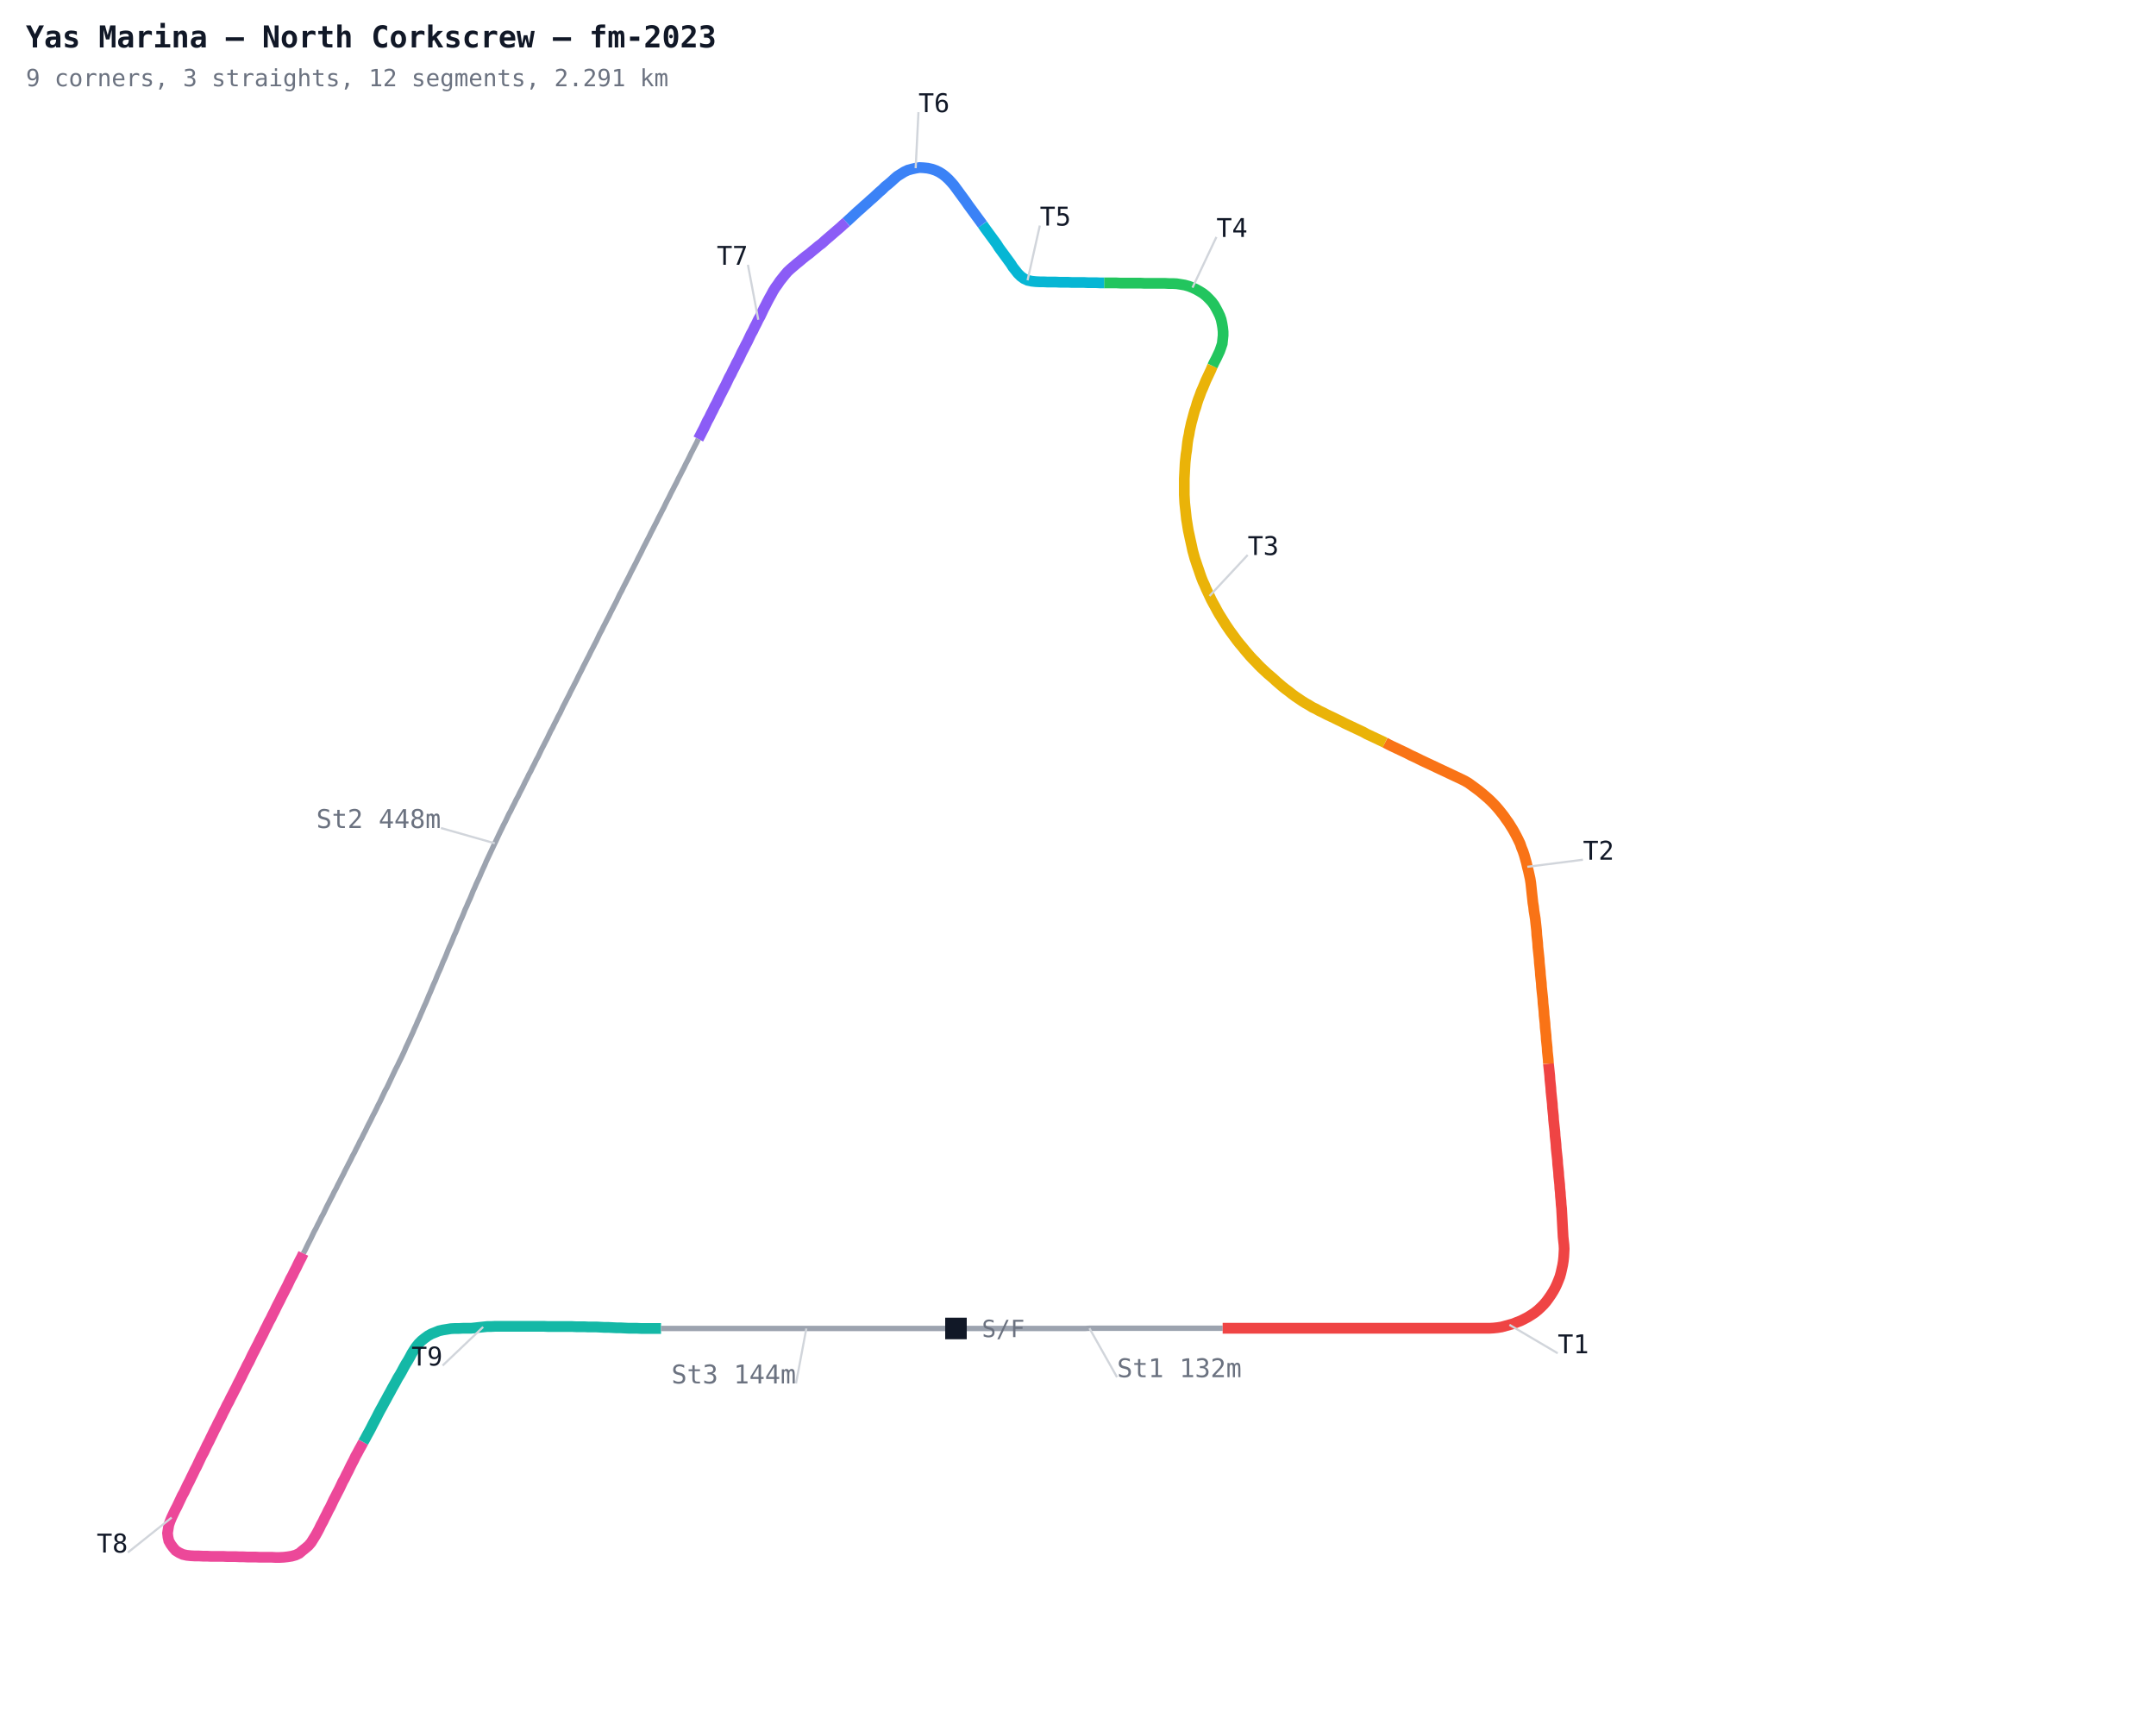
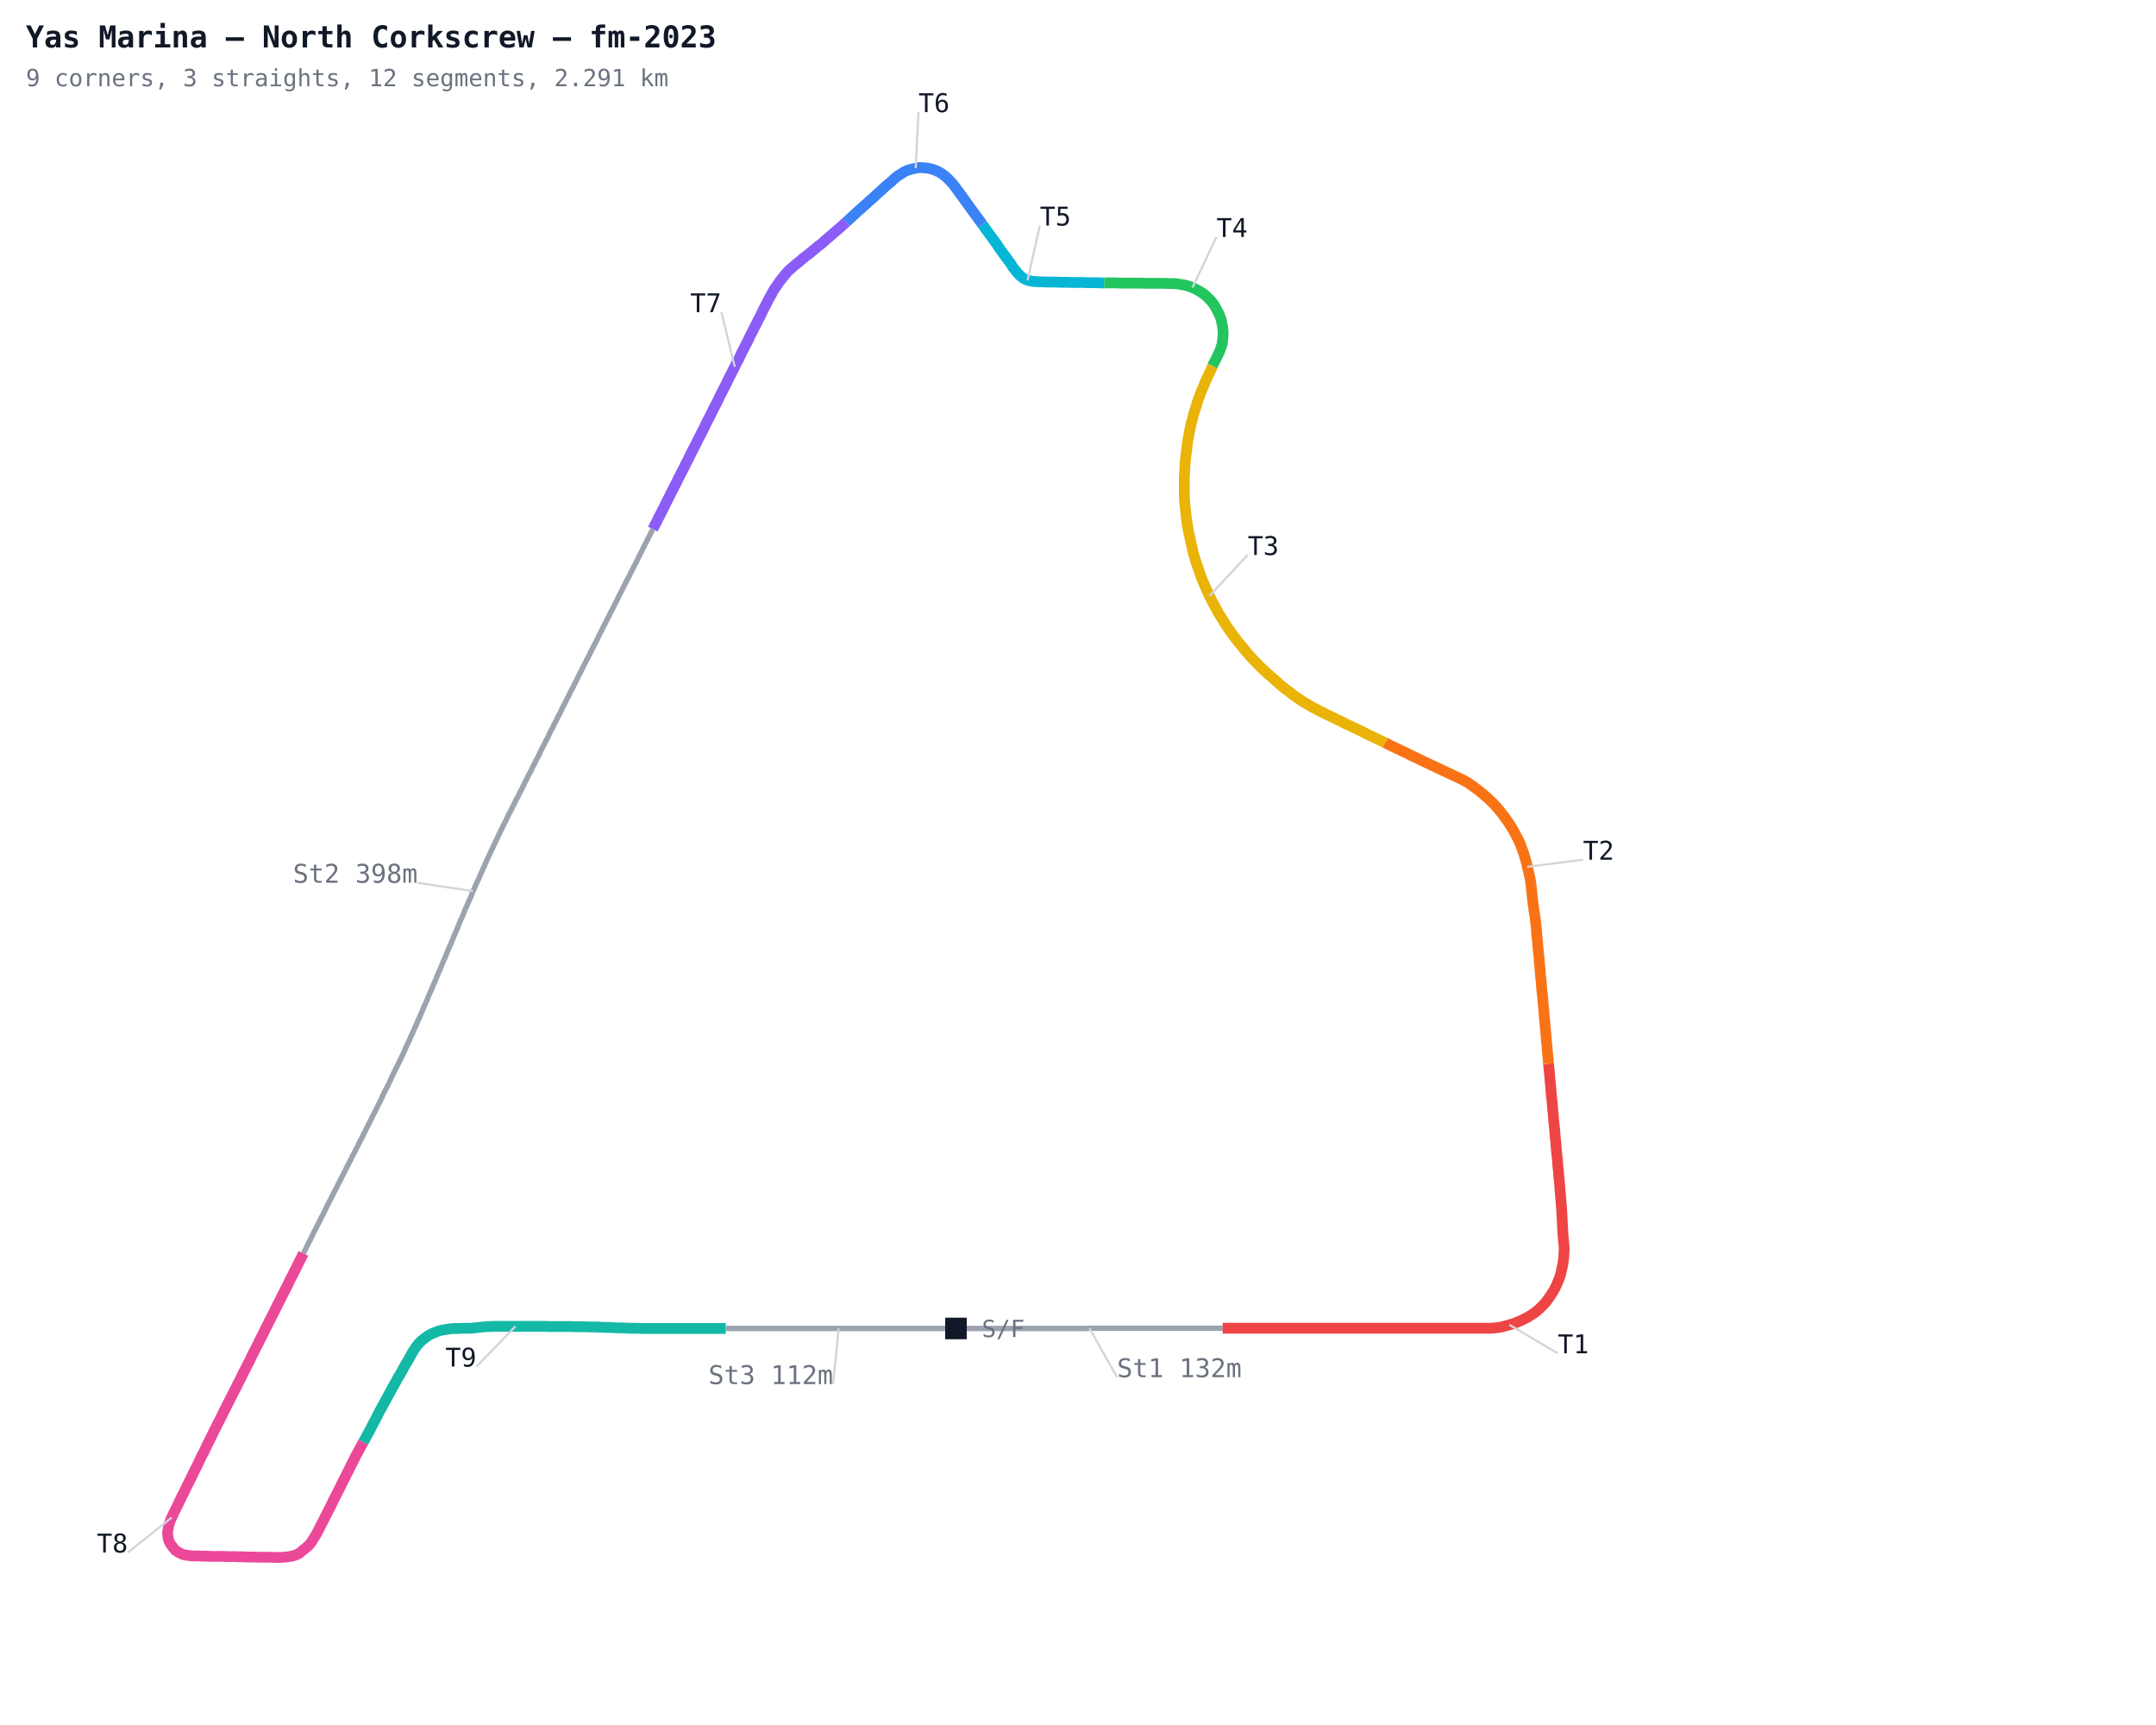
<svg xmlns="http://www.w3.org/2000/svg" width="1000" height="800" viewBox="0 0 1000 800">
  <defs>
    <style>
      .name { font-family: monospace; font-size: 12px; }
      .sector { font-family: monospace; font-size: 12px; fill: #7c3aed; font-weight: bold; }
      .title { font-family: monospace; font-size: 14px; fill: #111827; font-weight: bold; }
      .sub { font-family: monospace; font-size: 11px; fill: #6b7280; }
    </style>
  </defs>
  <rect width="1000" height="800" fill="#ffffff" />
  <polyline fill="none" stroke="#9ca3af" stroke-width="2.5" points="443.4,616.1 445.3,616.1 447.2,616.1 449.0,616.1 450.9,616.1 452.8,616.1 454.7,616.1 456.5,616.1 458.4,616.1 460.3,616.1 462.2,616.1 464.0,616.1 465.9,616.1 467.8,616.1 469.7,616.1 471.5,616.1 473.4,616.1 475.3,616.1 477.2,616.1 479.0,616.1 480.9,616.1 482.8,616.1 484.7,616.1 486.5,616.1 488.4,616.1 490.3,616.1 492.2,616.1 494.0,616.1 495.9,616.1 497.8,616.1 499.7,616.1 501.5,616.1 503.4,616.1 505.3,616.0 507.2,616.0 509.0,616.0 510.9,616.0 512.8,616.0 514.6,616.0 516.5,616.0 518.4,616.0 520.3,616.0 522.1,616.0 524.0,616.0 525.9,616.0 527.8,616.0 529.6,616.0 531.5,616.0 533.4,616.0 535.3,616.0 537.1,616.0 539.0,616.0 540.9,616.0 542.8,616.0 544.6,616.0 546.5,616.0 548.4,616.0 550.3,616.0 552.1,616.0 554.0,616.0 555.9,616.0 557.8,616.0 559.6,616.0 561.5,616.0 563.4,616.0 565.3,616.0 567.1,616.0" />
  <polyline fill="none" stroke="#ef4444" stroke-width="5" points="567.1,616.0 569.0,616.0 570.9,616.0 572.8,616.0 574.6,616.0 576.5,616.0 578.4,616.0 580.3,616.0 582.1,616.0 584.0,616.0 585.9,616.0 587.8,616.0 589.6,616.0 591.5,616.0 593.4,616.0 595.3,616.0 597.1,616.0 599.0,616.0 600.9,616.0 602.8,616.0 604.6,616.0 606.5,616.0 608.4,616.0 610.3,616.0 612.1,616.0 614.0,616.0 615.9,616.0 617.8,616.0 619.6,616.0 621.5,616.0 623.4,616.0 625.3,616.0 627.1,616.0 629.0,616.0 630.9,616.0 632.8,616.0 634.6,616.0 636.5,616.0 638.4,616.0 640.3,616.0 642.1,616.0 644.0,616.0 645.9,616.0 647.8,616.0 649.6,616.0 651.5,616.0 653.4,616.0 655.3,616.0 657.1,616.0 659.0,616.0 660.9,616.0 662.7,616.0 664.6,616.0 666.5,616.0 668.4,616.0 670.2,616.0 672.1,616.0 674.0,616.0 675.9,616.0 677.7,616.0 679.6,616.0 681.5,616.0 683.4,616.0 685.2,616.0 687.1,616.0 689.0,616.0 690.9,616.0 692.7,615.9 694.6,615.7 696.5,615.4 698.3,614.9 700.1,614.4 701.9,613.9 703.6,613.2 705.4,612.5 707.0,611.7 708.7,610.8 710.3,609.8 711.8,608.8 713.3,607.6 714.7,606.3 716.0,605.0 717.2,603.6 718.3,602.1 719.4,600.5 720.4,598.9 721.3,597.3 722.1,595.6 722.8,593.9 723.5,592.1 724.0,590.3 724.4,588.5 724.8,586.7 725.1,584.8 725.3,582.9 725.4,581.1 725.5,579.2 725.4,577.3 725.2,575.5 725.0,573.6 724.9,571.7 724.8,569.9 724.7,568.0 724.6,566.1 724.5,564.2 724.4,562.4 724.3,560.5 724.1,558.6 724.0,556.8 723.8,554.9 723.7,553.0 723.5,551.2 723.4,549.3 723.2,547.4 723.0,545.6 722.9,543.7 722.7,541.8 722.5,540.0 722.4,538.1 722.2,536.2 722.0,534.4 721.8,532.5 721.7,530.6 721.5,528.7 721.3,526.9 721.2,525.0 721.0,523.1 720.8,521.3 720.6,519.4 720.5,517.5 720.3,515.7 720.1,513.8 720.0,511.9 719.8,510.1 719.6,508.2 719.4,506.3 719.3,504.5 719.1,502.6 718.9,500.7 718.8,498.9 718.6,497.0 718.4,495.1 718.2,493.3" />
  <polyline fill="none" stroke="#f97316" stroke-width="5" points="718.2,493.3 718.1,491.4 717.9,489.5 717.7,487.7 717.6,485.8 717.4,483.9 717.2,482.1 717.1,480.2 716.9,478.3 716.7,476.5 716.6,474.6 716.4,472.7 716.2,470.9 716.1,469.0 715.9,467.1 715.7,465.3 715.6,463.4 715.4,461.5 715.2,459.7 715.0,457.8 714.9,455.9 714.7,454.1 714.5,452.2 714.4,450.4 714.2,448.5 714.0,446.6 713.9,444.8 713.7,442.9 713.5,441.0 713.3,439.2 713.2,437.3 713.0,435.4 712.8,433.6 712.7,431.7 712.5,429.8 712.3,428.0 712.1,426.1 711.8,424.2 711.5,422.4 711.3,420.5 711.0,418.7 710.8,416.8 710.6,415.0 710.4,413.1 710.2,411.2 710.0,409.4 709.7,407.5 709.3,405.7 708.9,403.9 708.4,402.0 708.0,400.2 707.5,398.4 707.0,396.6 706.4,394.8 705.7,393.1 705.1,391.3 704.3,389.6 703.5,388.0 702.6,386.3 701.7,384.7 700.7,383.1 699.7,381.5 698.6,380.0 697.5,378.4 696.4,377.0 695.2,375.5 694.0,374.1 692.7,372.7 691.4,371.4 690.0,370.1 688.6,368.9 687.2,367.7 685.7,366.5 684.2,365.4 682.7,364.3 681.2,363.2 679.5,362.2 677.9,361.4 676.2,360.6 674.5,359.8 672.8,359.0 671.1,358.2 669.4,357.4 667.7,356.6 666.0,355.8 664.3,355.0 662.6,354.2 660.9,353.4 659.2,352.6 657.6,351.8 655.9,351.0 654.2,350.2 652.5,349.3 650.8,348.5 649.1,347.7 647.4,346.9 645.7,346.1 644.1,345.3 642.4,344.4" />
  <polyline fill="none" stroke="#eab308" stroke-width="5" points="642.4,344.4 640.7,343.6 639.0,342.8 637.3,342.0 635.6,341.2 633.9,340.4 632.3,339.5 630.6,338.7 628.9,337.9 627.2,337.1 625.5,336.3 623.8,335.5 622.1,334.6 620.4,333.8 618.8,333.0 617.1,332.2 615.4,331.4 613.7,330.5 612.0,329.7 610.4,328.8 608.7,328.0 607.1,327.0 605.5,326.1 603.9,325.1 602.3,324.0 600.8,323.0 599.3,321.9 597.8,320.7 596.3,319.6 594.8,318.4 593.4,317.2 592.0,316.0 590.6,314.7 589.2,313.5 587.8,312.3 586.4,311.0 585.0,309.7 583.7,308.4 582.4,307.0 581.1,305.7 579.8,304.3 578.6,302.9 577.4,301.5 576.2,300.0 575.0,298.6 573.8,297.1 572.7,295.6 571.6,294.1 570.5,292.6 569.4,291.0 568.4,289.5 567.4,287.9 566.4,286.3 565.4,284.7 564.5,283.1 563.6,281.4 562.7,279.8 561.8,278.1 561.0,276.4 560.2,274.7 559.4,273.0 558.7,271.3 557.9,269.6 557.2,267.8 556.6,266.1 556.0,264.3 555.4,262.6 554.8,260.8 554.2,259.0 553.7,257.2 553.2,255.4 552.8,253.5 552.4,251.7 552.0,249.9 551.6,248.0 551.2,246.2 550.9,244.4 550.6,242.5 550.3,240.7 550.1,238.8 549.9,236.9 549.7,235.1 549.5,233.2 549.4,231.3 549.3,229.5 549.3,227.6 549.3,225.7 549.3,223.8 549.3,222.0 549.4,220.1 549.5,218.2 549.6,216.3 549.7,214.5 549.9,212.6 550.1,210.7 550.4,208.9 550.6,207.0 550.8,205.2 551.1,203.3 551.5,201.5 551.8,199.6 552.2,197.8 552.6,196.0 553.1,194.2 553.6,192.3 554.1,190.5 554.7,188.8 555.2,187.0 555.8,185.2 556.5,183.4 557.1,181.7 557.9,179.9 558.6,178.2 559.3,176.5 560.1,174.8 560.9,173.1 561.7,171.4 562.4,169.7" />
  <polyline fill="none" stroke="#22c55e" stroke-width="5" points="562.4,169.7 563.2,168.0 564.1,166.3 564.9,164.6 565.7,162.9 566.3,161.2 566.9,159.4 567.1,157.5 567.3,155.6 567.3,153.8 567.1,151.9 566.8,150.1 566.4,148.2 565.8,146.5 565.0,144.8 564.1,143.1 563.2,141.5 562.1,140.0 560.8,138.6 559.5,137.3 558.0,136.1 556.4,135.1 554.8,134.2 553.1,133.4 551.3,132.7 549.5,132.2 547.7,131.9 545.8,131.6 544.0,131.5 542.1,131.5 540.2,131.4 538.3,131.4 536.5,131.4 534.6,131.4 532.7,131.4 530.8,131.4 529.0,131.3 527.1,131.3 525.2,131.3 523.4,131.3 521.5,131.3 519.6,131.3 517.7,131.2 515.9,131.2 514.0,131.2 512.1,131.2" />
  <polyline fill="none" stroke="#06b6d4" stroke-width="5" points="512.1,131.2 510.2,131.2 508.4,131.1 506.5,131.1 504.6,131.1 502.7,131.0 500.9,131.0 499.0,131.0 497.1,131.0 495.3,130.9 493.4,130.9 491.5,130.9 489.6,130.8 487.8,130.8 485.9,130.8 484.0,130.7 482.2,130.7 480.3,130.6 478.5,130.4 476.6,130.0 474.9,129.2 473.4,128.1 472.1,126.8 471.0,125.4 469.8,123.9 468.8,122.3 467.7,120.8 466.6,119.3 465.5,117.8 464.4,116.3 463.3,114.8 462.3,113.2 461.2,111.7 460.1,110.2 459.0,108.7 457.9,107.2 456.8,105.7 455.7,104.1" />
  <polyline fill="none" stroke="#3b82f6" stroke-width="5" points="455.7,104.1 454.6,102.6 453.5,101.1 452.4,99.6 451.3,98.1 450.2,96.6 449.1,95.1 448.0,93.5 446.9,92.0 445.8,90.5 444.7,89.0 443.6,87.5 442.5,86.0 441.3,84.6 440.0,83.2 438.6,81.9 437.2,80.8 435.6,79.8 433.9,79.0 432.1,78.4 430.3,78.0 428.4,77.8 426.5,77.7 424.7,78.0 422.9,78.4 421.1,78.9 419.4,79.7 417.8,80.7 416.2,81.7 414.8,82.9 413.4,84.2 412.0,85.4 410.5,86.6 409.2,87.9 407.8,89.1 406.4,90.4 405.0,91.7 403.6,92.9 402.2,94.2 400.8,95.4 399.4,96.7 398.0,97.9 396.6,99.2 395.2,100.5 393.9,101.7 392.5,103.0" />
-   <polyline fill="none" stroke="#8b5cf6" stroke-width="5" points="392.5,103.0 391.1,104.2 389.7,105.5 388.3,106.7 386.9,107.9 385.4,109.2 384.0,110.4 382.6,111.6 381.2,112.9 379.7,114.0 378.3,115.2 376.8,116.4 375.4,117.6 373.9,118.7 372.4,119.9 371.0,121.1 369.5,122.3 368.1,123.5 366.7,124.7 365.3,126.0 364.1,127.4 362.9,128.9 361.7,130.4 360.7,131.9 359.6,133.4 358.6,135.0 357.7,136.7 356.8,138.3 355.9,140.0 355.1,141.6 354.2,143.3 353.4,145.0 352.6,146.7 351.7,148.3 350.9,150.0 350.0,151.7 349.2,153.4 348.3,155.0 347.5,156.7 346.7,158.4 345.8,160.1 345.0,161.7 344.1,163.4 343.3,165.1 342.5,166.8 341.6,168.4 340.8,170.1 339.9,171.8 339.1,173.5 338.2,175.1 337.4,176.8 336.6,178.5 335.7,180.2 334.9,181.8 334.0,183.5 333.2,185.2 332.4,186.9 331.5,188.5 330.7,190.2 329.8,191.9 329.0,193.6 328.1,195.2 327.3,196.9 326.5,198.6 325.6,200.3 324.8,201.9 323.9,203.6" />
-   <polyline fill="none" stroke="#9ca3af" stroke-width="2.5" points="323.9,203.6 323.1,205.3 322.2,207.0 321.4,208.6 320.5,210.3 319.7,212.0 318.9,213.6 318.0,215.3 317.2,217.0 316.3,218.7 315.5,220.3 314.6,222.0 313.8,223.7 312.9,225.4 312.1,227.0 311.2,228.7 310.4,230.4 309.5,232.1 308.7,233.7 307.9,235.4 307.0,237.1 306.2,238.7 305.3,240.4 304.5,242.1 303.6,243.8 302.8,245.4 301.9,247.1 301.1,248.8 300.2,250.5 299.4,252.1 298.5,253.8 297.7,255.5 296.9,257.1 296.0,258.8 295.2,260.5 294.3,262.2 293.5,263.8 292.6,265.5 291.8,267.2 290.9,268.9 290.1,270.5 289.2,272.2 288.4,273.9 287.5,275.5 286.7,277.2 285.9,278.9 285.0,280.6 284.2,282.2 283.3,283.9 282.5,285.6 281.6,287.3 280.8,288.9 279.9,290.6 279.1,292.3 278.2,293.9 277.4,295.6 276.6,297.3 275.7,299.0 274.9,300.6 274.0,302.3 273.2,304.0 272.3,305.7 271.5,307.3 270.6,309.0 269.8,310.7 268.9,312.4 268.1,314.0 267.3,315.7 266.4,317.4 265.6,319.0 264.7,320.7 263.9,322.4 263.0,324.1 262.2,325.7 261.3,327.4 260.5,329.1 259.7,330.8 258.8,332.4 258.0,334.1 257.1,335.8 256.3,337.5 255.4,339.1 254.6,340.8 253.8,342.5 252.9,344.2 252.1,345.8 251.2,347.5 250.4,349.2 249.6,350.9 248.7,352.5 247.9,354.2 247.0,355.9 246.2,357.6 245.3,359.2 244.5,360.9 243.6,362.6 242.8,364.3 242.0,365.9 241.1,367.6 240.3,369.3 239.4,370.9 238.6,372.6 237.7,374.3 236.9,376.0 236.0,377.6 235.2,379.3 234.4,381.0 233.5,382.7 232.7,384.4 231.9,386.0 231.1,387.7 230.3,389.4 229.5,391.1 228.7,392.8 227.9,394.5 227.1,396.2 226.3,397.9 225.5,399.6 224.8,401.3 224.0,403.0 223.2,404.8 222.5,406.5 221.7,408.2 220.9,409.9 220.2,411.6 219.4,413.3 218.7,415.1 218.0,416.8 217.2,418.5 216.5,420.2 215.7,421.9 215.0,423.7 214.3,425.4 213.5,427.1 212.8,428.8 212.1,430.6 211.4,432.3 210.6,434.0 209.9,435.8 209.2,437.5 208.4,439.2 207.7,440.9 207.0,442.7 206.3,444.4 205.5,446.1 204.8,447.9 204.1,449.6 203.3,451.3 202.6,453.0 201.9,454.8 201.1,456.5 200.4,458.2 199.7,459.9 198.9,461.7 198.2,463.4 197.5,465.1 196.7,466.8 196.0,468.5 195.2,470.3 194.5,472.0 193.7,473.7 193.0,475.4 192.2,477.1 191.5,478.8 190.7,480.5 189.9,482.3 189.1,484.0 188.3,485.7 187.6,487.4 186.8,489.1 186.0,490.8 185.2,492.4 184.4,494.1 183.5,495.8 182.7,497.5 181.9,499.2 181.1,500.9 180.3,502.6 179.5,504.3 178.6,505.9 177.8,507.6 177.0,509.3 176.2,511.0 175.3,512.7 174.5,514.4 173.7,516.0 172.8,517.7 172.0,519.4 171.1,521.1 170.3,522.7 169.5,524.4 168.6,526.1 167.8,527.8 166.9,529.4 166.1,531.1 165.2,532.8 164.4,534.5 163.5,536.1 162.7,537.8 161.8,539.5 161.0,541.1 160.1,542.8 159.3,544.5 158.4,546.2 157.6,547.8 156.7,549.5 155.9,551.2 155.0,552.8 154.2,554.5 153.3,556.2 152.5,557.8 151.6,559.5 150.8,561.2 150.0,562.9 149.1,564.5 148.3,566.2 147.4,567.9 146.6,569.6 145.7,571.2 144.9,572.9 144.1,574.6 143.2,576.3 142.4,577.9 141.6,579.6 140.7,581.3" />
+   <polyline fill="none" stroke="#8b5cf6" stroke-width="5" points="392.5,103.0 391.1,104.2 389.7,105.5 388.3,106.7 386.9,107.9 385.4,109.2 384.0,110.4 382.6,111.6 381.2,112.9 379.7,114.0 378.3,115.2 376.8,116.4 375.4,117.6 373.9,118.7 372.4,119.9 371.0,121.1 369.5,122.3 368.1,123.5 366.7,124.7 365.3,126.0 364.1,127.4 362.9,128.9 361.7,130.4 360.7,131.9 359.6,133.4 358.6,135.0 357.7,136.7 356.8,138.3 355.9,140.0 355.1,141.6 354.2,143.3 353.4,145.0 352.6,146.7 351.7,148.3 350.9,150.0 350.0,151.7 349.2,153.4 348.3,155.0 347.5,156.7 346.7,158.4 345.8,160.1 345.0,161.7 344.1,163.4 343.3,165.1 342.5,166.8 341.6,168.4 340.8,170.1 339.9,171.8 339.1,173.5 338.2,175.1 337.4,176.8 336.6,178.5 335.7,180.2 334.9,181.8 334.0,183.5 333.2,185.2 332.4,186.9 331.5,188.5 330.7,190.2 329.8,191.9 329.0,193.6 328.1,195.2 327.3,196.9 326.5,198.6 325.6,200.3 324.8,201.9 323.9,203.6 323.1,205.3 322.2,207.0 321.4,208.6 320.5,210.3 319.7,212.0 318.9,213.6 318.0,215.3 317.2,217.0 316.3,218.7 315.5,220.3 314.6,222.0 313.8,223.7 312.9,225.4 312.1,227.0 311.2,228.7 310.4,230.4 309.5,232.1 308.7,233.7 307.9,235.4 307.0,237.1 306.2,238.7 305.3,240.4 304.5,242.1 303.6,243.8 302.8,245.4" />
+   <polyline fill="none" stroke="#9ca3af" stroke-width="2.5" points="302.8,245.4 301.9,247.1 301.1,248.8 300.2,250.5 299.4,252.1 298.5,253.8 297.7,255.5 296.9,257.1 296.0,258.8 295.2,260.5 294.3,262.2 293.5,263.8 292.6,265.5 291.8,267.2 290.9,268.9 290.1,270.5 289.2,272.2 288.4,273.9 287.5,275.5 286.7,277.2 285.9,278.9 285.0,280.6 284.2,282.2 283.3,283.9 282.5,285.6 281.6,287.3 280.8,288.9 279.9,290.6 279.1,292.3 278.2,293.9 277.4,295.6 276.6,297.3 275.7,299.0 274.9,300.6 274.0,302.3 273.2,304.0 272.3,305.7 271.5,307.3 270.6,309.0 269.8,310.7 268.9,312.4 268.1,314.0 267.3,315.7 266.4,317.4 265.6,319.0 264.7,320.7 263.9,322.4 263.0,324.1 262.2,325.7 261.3,327.4 260.5,329.1 259.7,330.8 258.8,332.4 258.0,334.1 257.1,335.8 256.3,337.5 255.4,339.1 254.6,340.8 253.8,342.5 252.9,344.2 252.1,345.8 251.2,347.5 250.4,349.2 249.6,350.9 248.7,352.5 247.9,354.2 247.0,355.9 246.2,357.6 245.3,359.2 244.5,360.9 243.6,362.6 242.8,364.3 242.0,365.9 241.1,367.6 240.3,369.3 239.4,370.9 238.6,372.6 237.7,374.3 236.9,376.0 236.0,377.6 235.2,379.3 234.4,381.0 233.5,382.7 232.7,384.4 231.9,386.0 231.1,387.7 230.3,389.4 229.5,391.1 228.7,392.8 227.9,394.5 227.1,396.2 226.3,397.9 225.5,399.6 224.8,401.3 224.0,403.0 223.2,404.8 222.5,406.5 221.7,408.2 220.9,409.9 220.2,411.6 219.4,413.3 218.7,415.1 218.0,416.8 217.2,418.5 216.5,420.2 215.7,421.9 215.0,423.7 214.3,425.4 213.5,427.1 212.8,428.8 212.1,430.6 211.4,432.3 210.6,434.0 209.9,435.8 209.2,437.5 208.4,439.2 207.7,440.9 207.0,442.7 206.3,444.4 205.5,446.1 204.8,447.9 204.1,449.6 203.3,451.3 202.6,453.0 201.9,454.8 201.1,456.5 200.4,458.2 199.7,459.9 198.9,461.7 198.2,463.4 197.5,465.1 196.7,466.8 196.0,468.5 195.2,470.3 194.5,472.0 193.7,473.7 193.0,475.4 192.2,477.1 191.5,478.8 190.7,480.5 189.9,482.3 189.1,484.0 188.3,485.7 187.6,487.4 186.8,489.1 186.0,490.8 185.2,492.4 184.4,494.1 183.5,495.8 182.7,497.5 181.9,499.2 181.1,500.9 180.3,502.6 179.5,504.3 178.6,505.9 177.8,507.6 177.0,509.3 176.2,511.0 175.3,512.7 174.5,514.4 173.7,516.0 172.8,517.7 172.0,519.4 171.1,521.1 170.3,522.7 169.5,524.4 168.6,526.1 167.8,527.8 166.9,529.4 166.1,531.1 165.2,532.8 164.4,534.5 163.5,536.1 162.7,537.8 161.8,539.5 161.0,541.1 160.1,542.8 159.3,544.5 158.4,546.2 157.6,547.8 156.7,549.5 155.9,551.2 155.0,552.8 154.2,554.5 153.3,556.2 152.5,557.8 151.6,559.5 150.8,561.2 150.0,562.9 149.1,564.5 148.3,566.2 147.4,567.9 146.6,569.6 145.7,571.2 144.9,572.9 144.1,574.6 143.2,576.3 142.4,577.9 141.6,579.6 140.7,581.3" />
  <polyline fill="none" stroke="#ec4899" stroke-width="5" points="140.7,581.3 139.9,583.0 139.0,584.7 138.2,586.3 137.4,588.0 136.5,589.7 135.7,591.4 134.8,593.0 134.0,594.7 133.2,596.4 132.3,598.1 131.5,599.7 130.6,601.4 129.8,603.1 128.9,604.8 128.1,606.4 127.3,608.1 126.4,609.8 125.6,611.5 124.7,613.1 123.9,614.8 123.0,616.5 122.2,618.2 121.4,619.8 120.5,621.5 119.7,623.2 118.8,624.9 118.0,626.5 117.1,628.2 116.3,629.9 115.5,631.6 114.6,633.2 113.8,634.9 112.9,636.6 112.1,638.3 111.3,639.9 110.4,641.6 109.6,643.3 108.7,645.0 107.9,646.6 107.0,648.3 106.2,650.0 105.3,651.6 104.5,653.3 103.6,655.0 102.8,656.7 102.0,658.3 101.1,660.0 100.3,661.7 99.4,663.4 98.6,665.1 97.8,666.7 97.0,668.4 96.1,670.1 95.3,671.8 94.5,673.5 93.6,675.1 92.8,676.8 92.0,678.5 91.2,680.2 90.3,681.9 89.5,683.6 88.7,685.2 87.9,686.9 87.0,688.6 86.2,690.3 85.4,692.0 84.5,693.6 83.7,695.3 82.9,697.0 82.1,698.7 81.2,700.4 80.4,702.1 79.6,703.8 78.9,705.5 78.3,707.2 78.0,709.1 77.7,711.0 77.9,712.8 78.3,714.6 79.2,716.2 80.3,717.7 81.5,719.1 83.1,720.1 84.8,720.9 86.6,721.3 88.5,721.5 90.3,721.6 92.2,721.6 94.1,721.7 96.0,721.7 97.8,721.8 99.7,721.8 101.6,721.8 103.5,721.8 105.3,721.9 107.2,721.9 109.1,721.9 111.0,722.0 112.8,722.0 114.7,722.1 116.6,722.1 118.5,722.1 120.3,722.2 122.2,722.2 124.1,722.2 126.0,722.2 127.8,722.3 129.7,722.3 131.6,722.2 133.4,722.0 135.3,721.7 137.1,721.2 138.8,720.4 140.2,719.2 141.7,718.0 143.1,716.8 144.3,715.4 145.3,713.8 146.3,712.2 147.2,710.6 148.1,708.9 148.9,707.2 149.8,705.6 150.6,703.9 151.5,702.2 152.3,700.5 153.2,698.9 154.0,697.2 154.8,695.5 155.7,693.8 156.5,692.2 157.4,690.5 158.2,688.8 159.0,687.1 159.9,685.5 160.7,683.8 161.6,682.1 162.4,680.4 163.2,678.8 164.1,677.1 164.9,675.4 165.8,673.8 166.7,672.1 167.6,670.5 168.5,668.8" />
-   <polyline fill="none" stroke="#14b8a6" stroke-width="5" points="168.5,668.8 169.4,667.2 170.3,665.5 171.2,663.9 172.1,662.2 172.9,660.6 173.8,658.9 174.7,657.2 175.5,655.6 176.4,653.9 177.3,652.3 178.2,650.6 179.1,649.0 180.0,647.3 180.9,645.7 181.8,644.0 182.7,642.4 183.6,640.8 184.5,639.1 185.5,637.5 186.4,635.9 187.3,634.2 188.2,632.6 189.2,631.0 190.1,629.4 191.0,627.7 192.0,626.1 193.0,624.6 194.2,623.1 195.5,621.8 197.0,620.6 198.5,619.5 200.1,618.6 201.9,617.9 203.6,617.2 205.4,616.8 207.3,616.5 209.1,616.2 211.0,616.1 212.9,616.1 214.8,616.0 216.6,616.0 218.5,616.0 220.4,615.8 222.2,615.6 224.1,615.4 226.0,615.2 227.8,615.2 229.7,615.1 231.6,615.1 233.5,615.1 235.3,615.1 237.2,615.1 239.1,615.1 241.0,615.1 242.8,615.1 244.7,615.1 246.6,615.1 248.5,615.1 250.3,615.1 252.2,615.1 254.1,615.2 256.0,615.2 257.8,615.2 259.7,615.2 261.6,615.2 263.5,615.2 265.3,615.2 267.2,615.3 269.1,615.3 271.0,615.3 272.8,615.4 274.7,615.4 276.6,615.4 278.5,615.5 280.3,615.6 282.2,615.6 284.1,615.7 286.0,615.8 287.8,615.8 289.7,615.9 291.6,616.0 293.4,616.0 295.3,616.0 297.2,616.1 299.1,616.1 300.9,616.1 302.8,616.1 304.7,616.1 306.6,616.1" />
-   <polyline fill="none" stroke="#9ca3af" stroke-width="2.5" points="306.6,616.1 308.4,616.1 310.3,616.1 312.2,616.1 314.1,616.1 315.9,616.1 317.8,616.1 319.7,616.1 321.6,616.1 323.4,616.1 325.3,616.1 327.2,616.1 329.1,616.1 330.9,616.1 332.8,616.1 334.7,616.1 336.6,616.1 338.4,616.1 340.3,616.1 342.2,616.1 344.1,616.1 345.9,616.1 347.8,616.1 349.7,616.1 351.6,616.1 353.4,616.1 355.3,616.1 357.2,616.1 359.1,616.1 360.9,616.1 362.8,616.1 364.7,616.1 366.6,616.1 368.4,616.1 370.3,616.1 372.2,616.1 374.0,616.1 375.9,616.1 377.8,616.1 379.7,616.1 381.5,616.1 383.4,616.1 385.3,616.1 387.2,616.1 389.0,616.1 390.9,616.1 392.8,616.1 394.7,616.1 396.5,616.1 398.4,616.1 400.3,616.1 402.2,616.1 404.0,616.1 405.9,616.1 407.8,616.1 409.7,616.1 411.5,616.1 413.4,616.1 415.3,616.1 417.2,616.1 419.0,616.1 420.9,616.1 422.8,616.1 424.7,616.1 426.5,616.1 428.4,616.1 430.3,616.1 432.2,616.1 434.0,616.1 435.9,616.1 437.8,616.1 439.7,616.1 441.5,616.1" />
+   <polyline fill="none" stroke="#14b8a6" stroke-width="5" points="168.5,668.8 169.4,667.2 170.3,665.5 171.2,663.9 172.1,662.2 172.9,660.6 173.8,658.9 174.7,657.2 175.5,655.6 176.4,653.9 177.3,652.3 178.2,650.6 179.1,649.0 180.0,647.3 180.9,645.7 181.8,644.0 182.7,642.4 183.6,640.8 184.5,639.1 185.5,637.5 186.4,635.9 187.3,634.2 188.2,632.6 189.2,631.0 190.1,629.4 191.0,627.7 192.0,626.1 193.0,624.6 194.2,623.1 195.5,621.8 197.0,620.6 198.5,619.5 200.1,618.6 201.9,617.9 203.6,617.2 205.4,616.8 207.3,616.5 209.1,616.2 211.0,616.1 212.9,616.1 214.8,616.0 216.6,616.0 218.5,616.0 220.4,615.8 222.2,615.6 224.1,615.4 226.0,615.2 227.8,615.2 229.7,615.1 231.6,615.1 233.5,615.1 235.3,615.1 237.2,615.1 239.1,615.1 241.0,615.1 242.8,615.1 244.7,615.1 246.6,615.1 248.5,615.1 250.3,615.1 252.2,615.1 254.1,615.2 256.0,615.2 257.8,615.2 259.7,615.2 261.6,615.2 263.5,615.2 265.3,615.2 267.2,615.3 269.1,615.3 271.0,615.3 272.8,615.4 274.7,615.4 276.6,615.4 278.5,615.5 280.3,615.6 282.2,615.6 284.1,615.7 286.0,615.8 287.8,615.8 289.7,615.9 291.6,616.0 293.4,616.0 295.3,616.0 297.2,616.1 299.1,616.1 300.9,616.1 302.8,616.1 304.7,616.1 306.6,616.1 308.4,616.1 310.3,616.1 312.2,616.1 314.1,616.1 315.9,616.1 317.8,616.1 319.7,616.1 321.6,616.1 323.4,616.1 325.3,616.1 327.2,616.1 329.1,616.1 330.9,616.1 332.8,616.1 334.7,616.1 336.6,616.1" />
+   <polyline fill="none" stroke="#9ca3af" stroke-width="2.5" points="336.6,616.1 338.4,616.1 340.3,616.1 342.2,616.1 344.1,616.1 345.9,616.1 347.8,616.1 349.7,616.1 351.6,616.1 353.4,616.1 355.3,616.1 357.2,616.1 359.1,616.1 360.9,616.1 362.8,616.1 364.7,616.1 366.6,616.1 368.4,616.1 370.3,616.1 372.2,616.1 374.0,616.1 375.9,616.1 377.8,616.1 379.7,616.1 381.5,616.1 383.4,616.1 385.3,616.1 387.2,616.1 389.0,616.1 390.9,616.1 392.8,616.1 394.7,616.1 396.5,616.1 398.4,616.1 400.3,616.1 402.2,616.1 404.0,616.1 405.9,616.1 407.8,616.1 409.7,616.1 411.5,616.1 413.4,616.1 415.3,616.1 417.2,616.1 419.0,616.1 420.9,616.1 422.8,616.1 424.7,616.1 426.5,616.1 428.4,616.1 430.3,616.1 432.2,616.1 434.0,616.1 435.9,616.1 437.8,616.1 439.7,616.1 441.5,616.1" />
  <line x1="505.3" y1="616.0" x2="518.1" y2="638.7" stroke="#d1d5db" stroke-width="1" />
  <text x="518.1" y="638.7" text-anchor="start" class="name" fill="#6b7280">St1 132m</text>
  <line x1="700.1" y1="614.4" x2="722.5" y2="627.6" stroke="#d1d5db" stroke-width="1" />
  <text x="722.5" y="627.6" text-anchor="start" class="name" fill="#111827">T1</text>
  <line x1="708.4" y1="402.0" x2="734.2" y2="398.7" stroke="#d1d5db" stroke-width="1" />
  <text x="734.2" y="398.7" text-anchor="start" class="name" fill="#111827">T2</text>
  <line x1="561.0" y1="276.4" x2="578.7" y2="257.4" stroke="#d1d5db" stroke-width="1" />
  <text x="578.7" y="257.4" text-anchor="start" class="name" fill="#111827">T3</text>
  <line x1="553.1" y1="133.4" x2="564.2" y2="109.9" stroke="#d1d5db" stroke-width="1" />
  <text x="564.2" y="109.9" text-anchor="start" class="name" fill="#111827">T4</text>
  <line x1="476.6" y1="130.0" x2="482.3" y2="104.6" stroke="#d1d5db" stroke-width="1" />
  <text x="482.3" y="104.6" text-anchor="start" class="name" fill="#111827">T5</text>
  <line x1="424.7" y1="78.0" x2="426.0" y2="52.0" stroke="#d1d5db" stroke-width="1" />
  <text x="426.0" y="52.0" text-anchor="start" class="name" fill="#111827">T6</text>
-   <line x1="351.7" y1="148.3" x2="346.9" y2="122.8" stroke="#d1d5db" stroke-width="1" />
-   <text x="346.9" y="122.8" text-anchor="end" class="name" fill="#111827">T7</text>
-   <line x1="229.5" y1="391.1" x2="204.5" y2="384.0" stroke="#d1d5db" stroke-width="1" />
-   <text x="204.5" y="384.0" text-anchor="end" class="name" fill="#6b7280">St2 448m</text>
+   <line x1="340.8" y1="170.1" x2="334.6" y2="144.8" stroke="#d1d5db" stroke-width="1" />
+   <text x="334.6" y="144.8" text-anchor="end" class="name" fill="#111827">T7</text>
+   <line x1="219.4" y1="413.3" x2="193.7" y2="409.4" stroke="#d1d5db" stroke-width="1" />
+   <text x="193.7" y="409.4" text-anchor="end" class="name" fill="#6b7280">St2 398m</text>
  <line x1="79.6" y1="703.8" x2="59.3" y2="720.0" stroke="#d1d5db" stroke-width="1" />
  <text x="59.3" y="720.0" text-anchor="end" class="name" fill="#111827">T8</text>
-   <line x1="224.1" y1="615.4" x2="205.3" y2="633.3" stroke="#d1d5db" stroke-width="1" />
-   <text x="205.3" y="633.3" text-anchor="end" class="name" fill="#111827">T9</text>
-   <line x1="374.0" y1="616.1" x2="369.2" y2="641.6" stroke="#d1d5db" stroke-width="1" />
-   <text x="369.2" y="641.6" text-anchor="end" class="name" fill="#6b7280">St3 144m</text>
+   <line x1="239.1" y1="615.1" x2="221.0" y2="633.8" stroke="#d1d5db" stroke-width="1" />
+   <text x="221.0" y="633.8" text-anchor="end" class="name" fill="#111827">T9</text>
+   <line x1="389.0" y1="616.1" x2="386.4" y2="641.9" stroke="#d1d5db" stroke-width="1" />
+   <text x="386.4" y="641.9" text-anchor="end" class="name" fill="#6b7280">St3 112m</text>
  <rect x="438.4" y="611.1" width="10" height="10" fill="#111827" />
  <text x="455.4" y="620.1" class="sub">S/F</text>
  <text class="title" x="12" y="22">Yas Marina — North Corkscrew — fm-2023</text>
  <text class="sub" x="12" y="40">9 corners, 3 straights, 12 segments, 2.291 km</text>
</svg>
